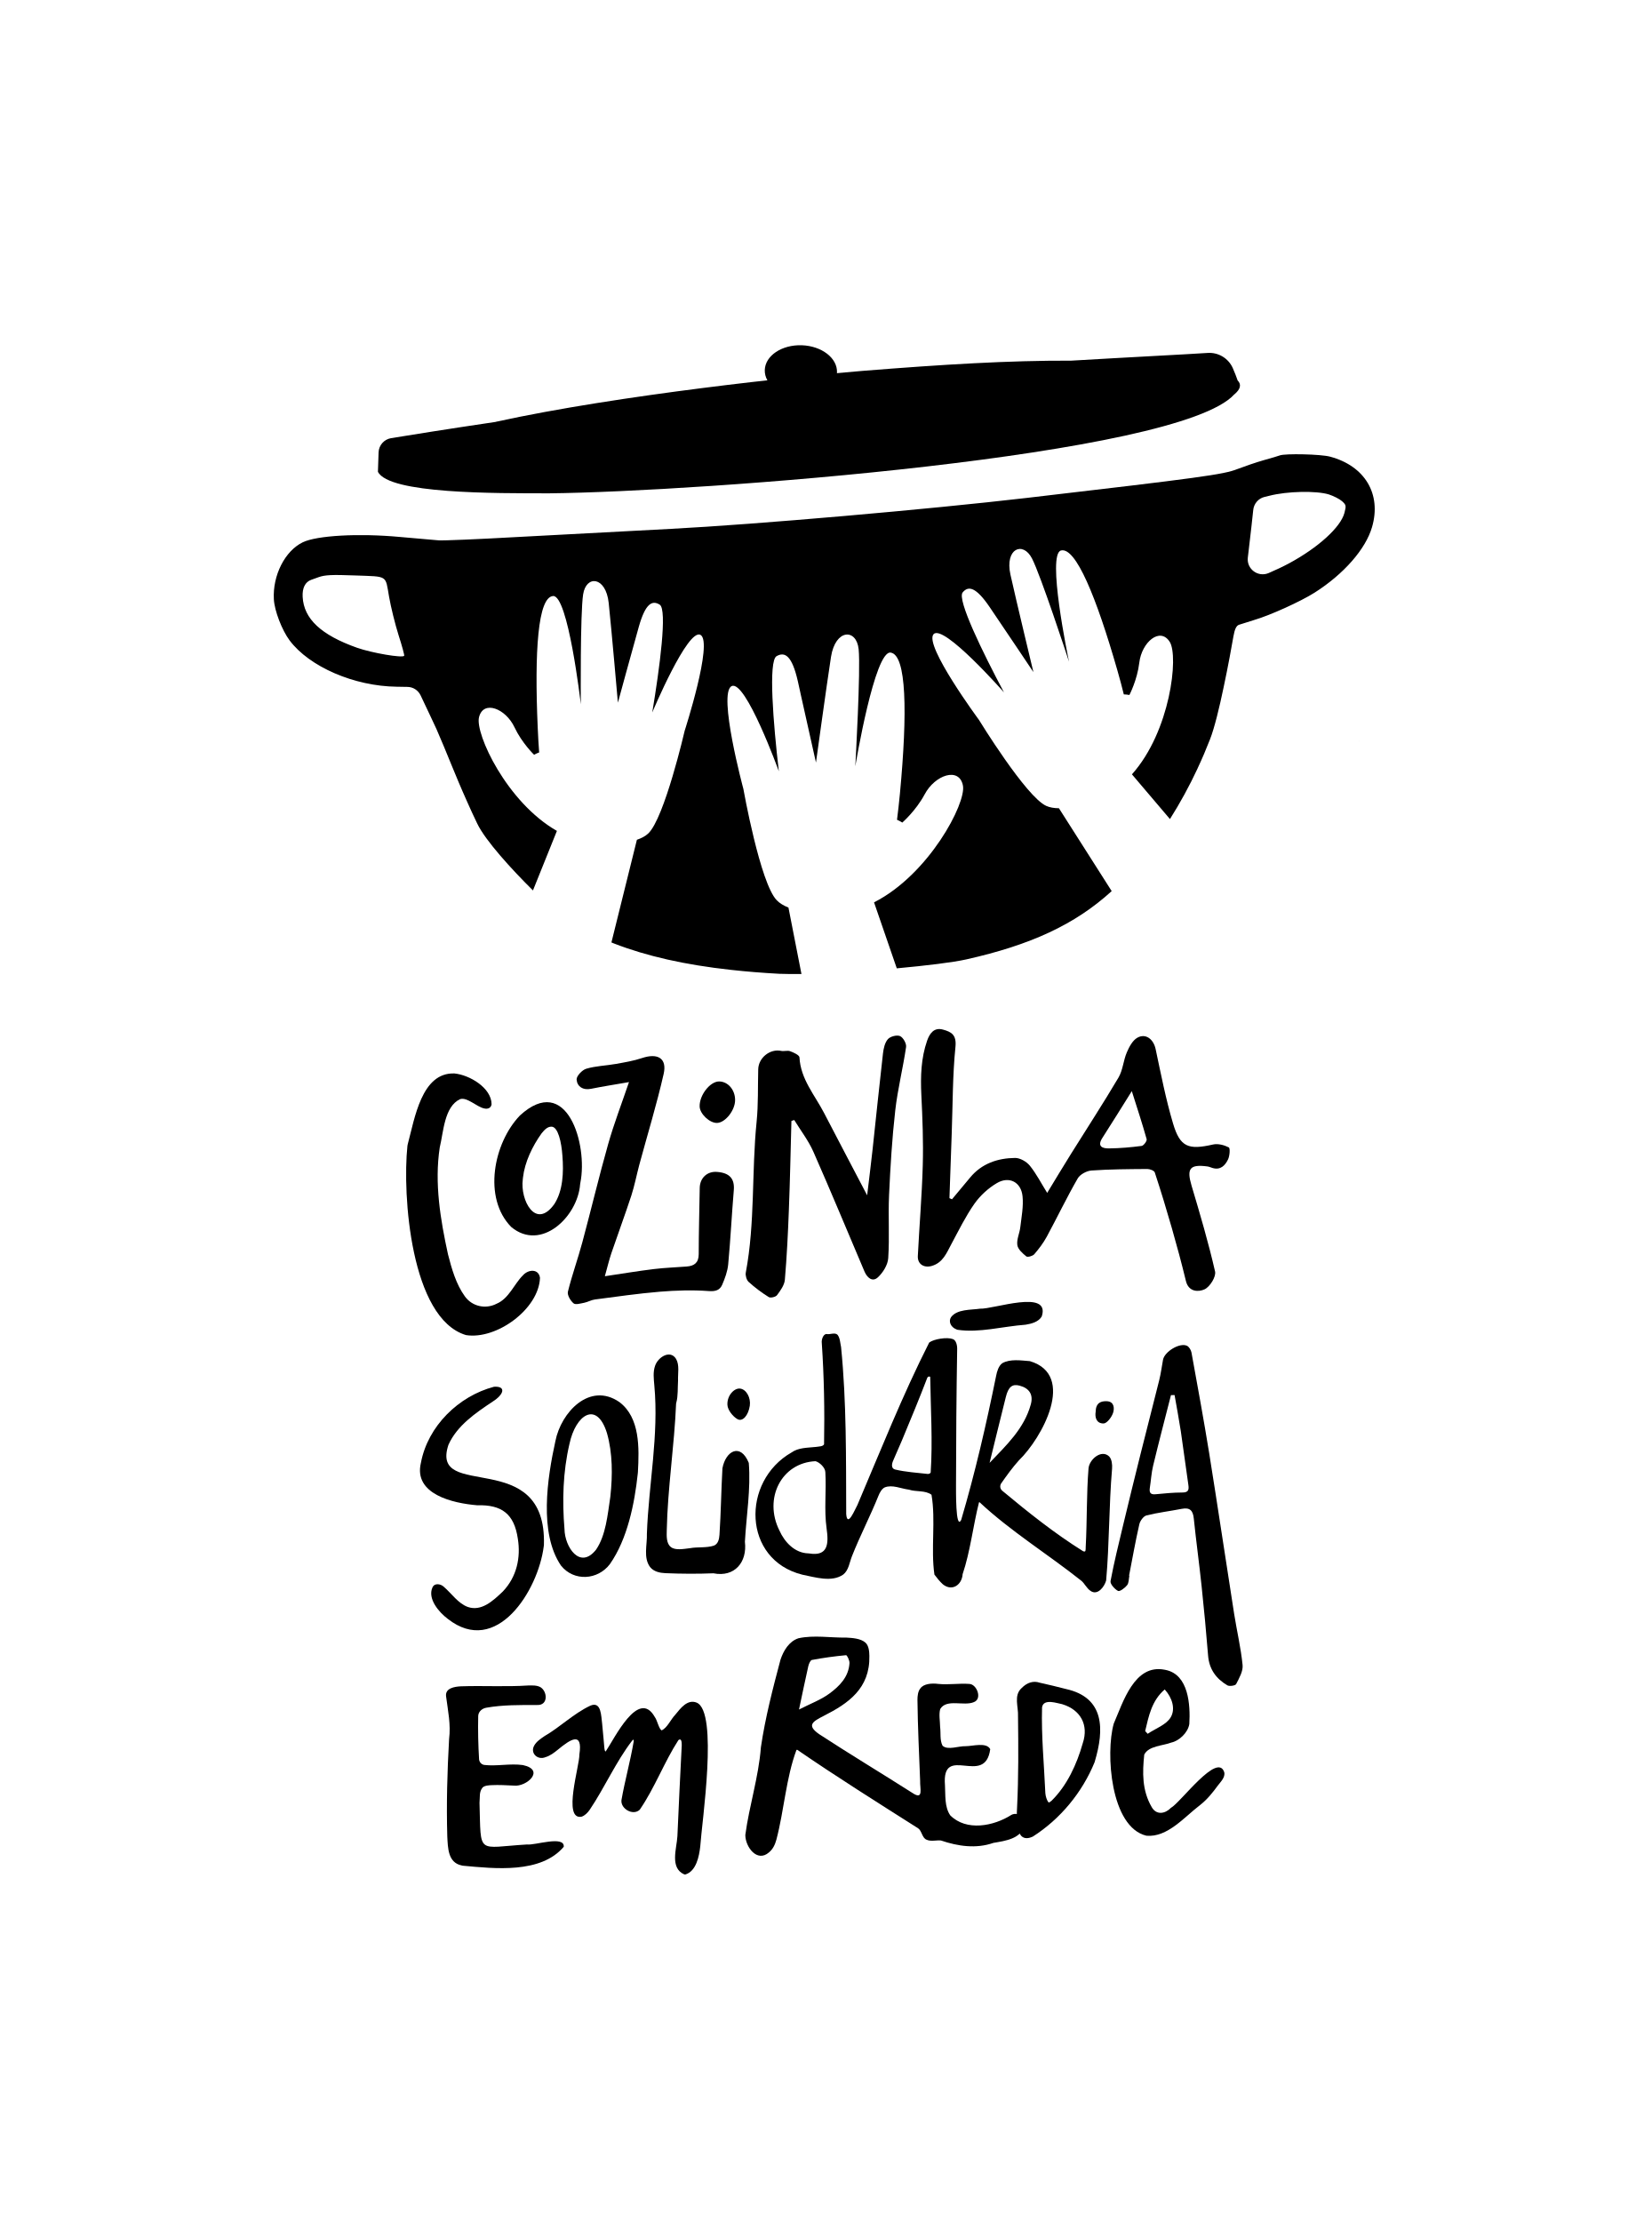
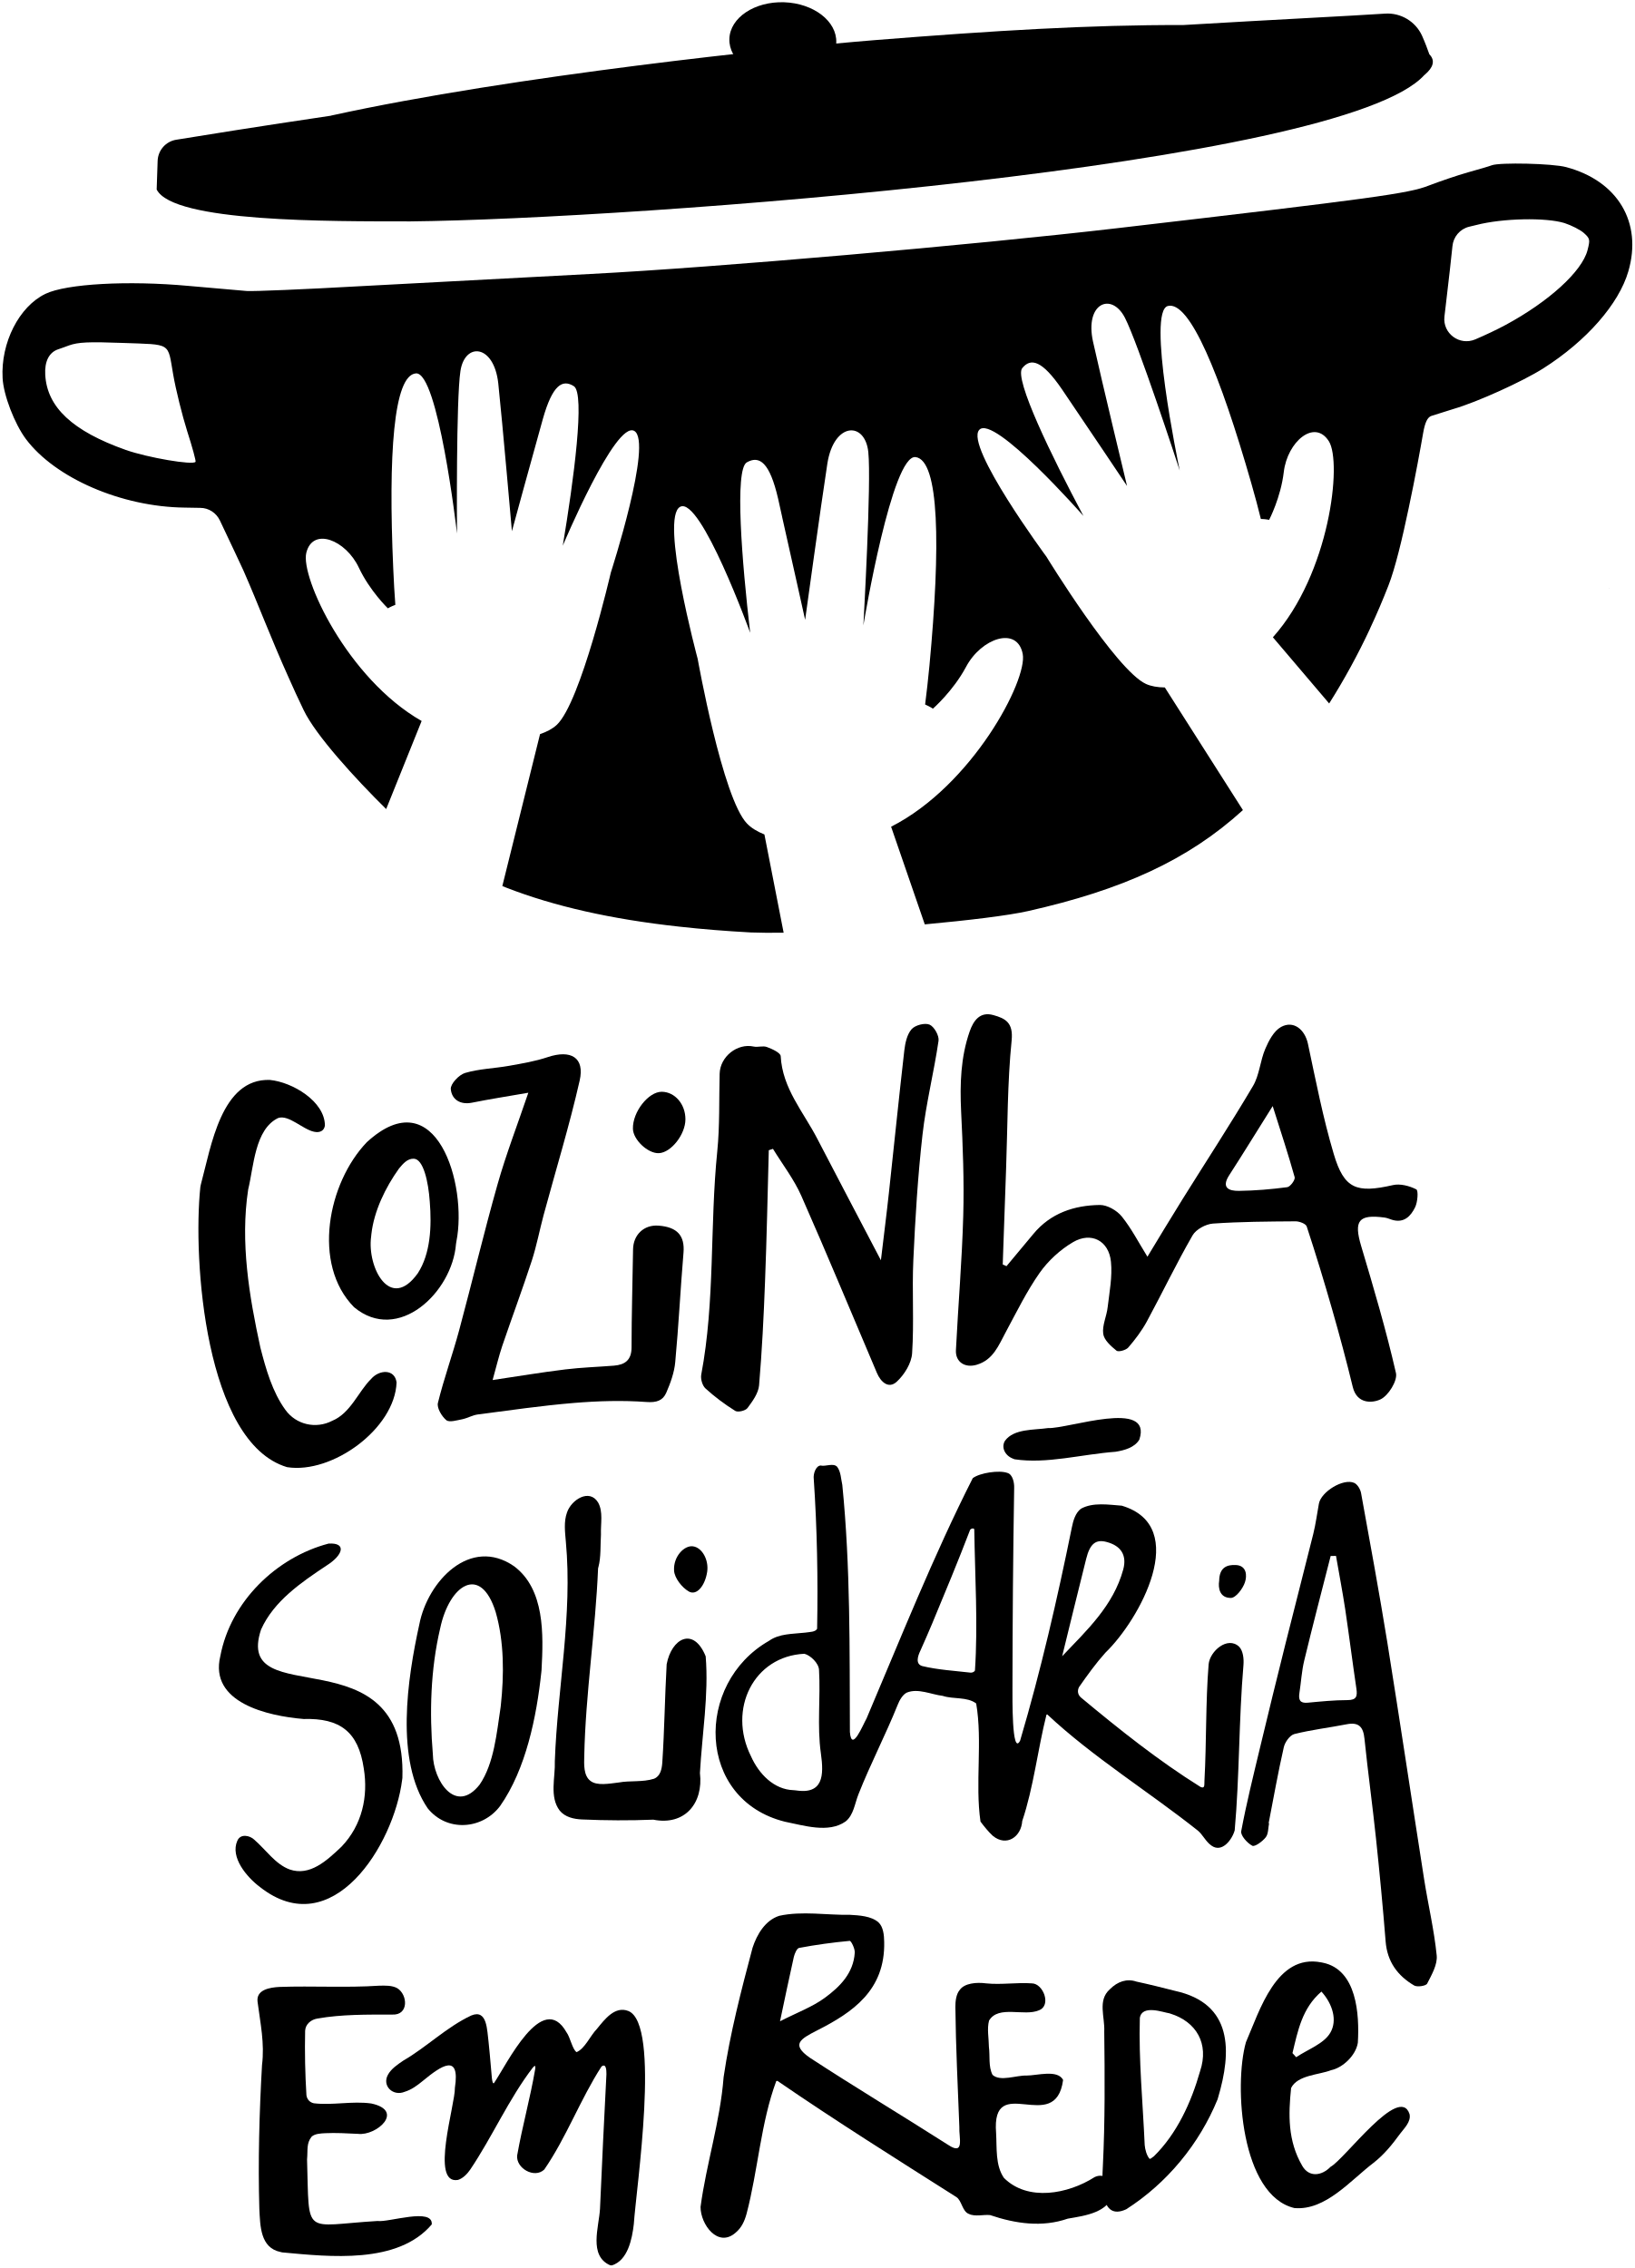
- <svg xmlns="http://www.w3.org/2000/svg" viewBox="0 0 357.27 480.5">
+ <svg xmlns="http://www.w3.org/2000/svg" viewBox="58.85 74.33 238.83 331.40">
  <path fill="#000000" d="M 290.78 110.91 C 289.97 114 285.12 118.41 278.82 121.81 C 277.52 122.51 275.91 123.27 274.39 123.92 C 272.09 124.9 269.61 123.05 269.88 120.6 C 269.95 120.08 270.01 119.55 270.07 118.99 C 270.49 115.46 270.93 111.58 271.05 110.32 C 271.17 108.95 272.14 107.79 273.49 107.46 L 274.53 107.21 C 278.39 106.21 284.7 106.09 287.41 106.92 C 288.43 107.25 289.75 107.92 290.27 108.39 C 291.16 109.2 291.18 109.36 290.78 110.91 M 87.42 141.81 C 87.07 142.34 80.43 141.2 77.24 140.08 C 69.44 137.32 65.71 133.82 65.46 129.08 C 65.35 127.17 66 125.84 67.32 125.38 C 67.78 125.23 68.51 124.96 68.94 124.8 C 70.29 124.33 71.72 124.25 76.8 124.44 C 83.98 124.71 83.32 124.29 84.15 129.04 C 84.53 131.24 85.46 135 86.2 137.34 C 86.95 139.66 87.5 141.7 87.42 141.81 M 287.67 98.75 C 285.7 98.21 277.97 98.04 276.8 98.48 C 276.48 98.61 274.92 99.07 273.33 99.51 C 271.77 99.95 269.15 100.85 267.58 101.45 C 264.69 102.6 259.59 103.3 222.19 107.66 C 200.83 110.15 163.46 113.41 145.17 114.36 C 134.77 114.9 119.61 115.71 111.45 116.15 C 103.32 116.61 95.86 116.92 94.89 116.85 C 93.92 116.77 90.14 116.44 86.44 116.11 C 77.56 115.29 68.54 115.79 65.48 117.27 C 61.63 119.13 58.95 124.42 59.23 129.57 C 59.35 132.04 60.98 136.27 62.64 138.49 C 66.92 144.19 76.59 148.39 85.81 148.5 L 88.1 148.54 C 89.34 148.54 90.45 149.27 90.98 150.39 L 93.13 154.94 C 93.58 155.88 94 156.8 94.41 157.68 C 96.64 162.75 98.34 167.38 101.04 173.38 C 101.69 174.86 102.41 176.42 103.21 178.08 C 104.98 181.79 110.74 188.08 115.27 192.55 L 120.45 179.68 C 109.6 173.49 102.73 158.66 103.6 155.11 C 104.54 151.29 109.38 153.23 111.28 157.28 C 112.88 160.68 115.52 163.22 115.52 163.22 C 115.52 163.22 115.92 162.97 116.61 162.71 C 116.49 161.1 116.38 159.31 116.3 157.36 C 115.57 140.81 116.34 129.14 119.62 128.89 C 122.85 128.64 125.54 151.6 125.62 152.29 C 125.61 151.64 125.48 132.7 126.12 128.54 C 126.77 124.29 131.03 124.62 131.65 130.37 C 132.26 136.11 133.64 151.95 133.64 151.95 C 133.64 151.95 136.75 140.55 138.16 135.55 C 139.57 130.56 141.02 129.7 142.69 130.76 C 144.36 131.82 142.68 144.44 141.07 154.07 C 141.07 154.07 148.77 135.71 151.52 137.3 C 154.27 138.89 148.09 158 148.09 158 C 148.09 158 143.71 176.96 140.19 180.25 C 139.59 180.81 138.75 181.26 137.75 181.6 L 132.24 203.8 C 132.43 203.88 132.62 203.96 132.81 204.03 C 139.79 206.75 148.17 208.65 158.09 209.73 C 161.4 210.1 164.89 210.38 168.55 210.58 C 169.82 210.62 171.46 210.65 173.34 210.62 L 170.53 196.26 C 169.48 195.84 168.62 195.32 168 194.68 C 164.41 191 160.78 170.6 160.78 170.6 C 160.78 170.6 155.21 149.93 158.23 148.38 C 161.23 146.84 168.45 166.79 168.45 166.79 C 167.25 156.46 166.14 142.93 167.96 141.89 C 169.79 140.85 171.3 141.85 172.54 147.23 C 172.71 148 172.91 148.87 173.12 149.85 L 173.12 149.87 C 174.47 155.84 176.48 164.9 176.48 164.9 C 176.48 164.9 178.79 148.14 179.73 142.05 C 180.69 135.98 185.24 135.86 185.71 140.39 C 186.17 144.86 185.02 165.01 184.99 165.71 C 185.11 164.97 189.19 140.68 192.62 141.12 C 196.09 141.58 196.29 154.03 194.64 171.6 C 194.44 173.67 194.23 175.55 194.01 177.27 C 194.73 177.59 195.15 177.88 195.15 177.88 C 195.15 177.88 198.09 175.32 199.98 171.79 C 202.21 167.57 207.48 165.76 208.27 169.89 C 209 173.7 200.91 189.1 189.04 195.13 L 193.96 209.4 C 200.34 208.81 206.09 208.12 209.03 207.46 C 222.82 204.36 232.43 200 240.44 192.7 L 229.03 174.78 C 227.97 174.77 227.03 174.61 226.28 174.27 C 221.89 172.27 211.73 155.67 211.73 155.67 C 211.73 155.67 199.8 139.52 201.91 137.15 C 204 134.77 217.14 149.72 217.14 149.72 C 212.55 141.1 206.96 129.66 208.2 128.12 C 209.44 126.59 211.1 126.96 214.02 131.24 C 216.94 135.53 223.51 145.34 223.51 145.34 C 223.51 145.34 219.79 129.89 218.54 124.25 C 217.3 118.61 221.24 116.96 223.2 120.76 C 225.1 124.44 230.84 141.95 231.21 143.09 C 230.95 141.83 226.38 119.81 229.48 119.04 C 232.66 118.25 237.11 129.06 241.67 144.96 C 242.21 146.86 242.68 148.58 243.06 150.16 C 243.8 150.18 244.27 150.29 244.27 150.29 C 244.27 150.29 245.97 147.05 246.41 143.3 C 246.93 138.88 250.9 135.48 253 138.81 C 254.95 141.91 253.14 158.14 244.82 167.45 L 253.04 177.12 C 255.26 173.61 257.25 169.96 259.02 166.17 L 259.02 166.15 C 259.98 164.11 260.87 162.02 261.7 159.89 C 262.68 157.39 263.74 152.96 264.65 148.62 C 265.63 144.04 266.43 139.56 266.77 137.61 C 267.04 136.06 267.4 135.31 267.96 135.11 C 268.41 134.96 269.88 134.5 271.26 134.07 C 274.69 133.07 281.29 130.08 284.32 128.16 C 290.64 124.15 295.37 118.74 296.75 113.98 C 298.83 106.84 295.21 100.76 287.67 98.75 " />
  <path fill="#000000" d="M 293.91 160.2 C 293.91 160.25 293.9 160.3 293.9 160.36 L 293.9 160.27 C 293.9 160.25 293.9 160.22 293.91 160.2 " />
  <path fill="#000000" d="M 181.03 80.53 C 180.93 83.62 177.35 86.01 173.04 85.87 C 168.72 85.73 165.31 83.1 165.41 80.01 C 165.51 76.91 169.09 74.52 173.41 74.66 C 177.72 74.81 181.13 77.43 181.03 80.53 " />
  <path fill="#000000" d="M 174.15 148.48 L 171.88 151.55 " />
  <path fill="#000000" d="M 167.04 158.05 L 167.01 158.08 " />
  <path fill="#000000" d="M 293.91 160.2 C 293.91 160.25 293.9 160.3 293.9 160.36 L 293.9 160.27 C 293.9 160.25 293.9 160.22 293.91 160.2 " />
  <path fill="#000000" d="M 268.14 83.72 C 268.02 84.19 267.66 84.69 267.01 85.25 L 266.96 85.28 C 254.9 98.66 151.23 106.34 118.82 106.68 C 107.01 106.67 84.14 106.82 81.74 102.02 L 81.88 97.84 C 81.93 96.3 83.06 95 84.59 94.75 C 88.5 94.11 96.57 92.81 107.17 91.24 C 107.2 91.23 107.23 91.23 107.26 91.21 C 133.79 85.38 173.27 81.27 186.57 80.2 C 204.09 78.8 218.12 77.95 231.69 77.99 L 231.7 77.99 C 245.22 77.19 256.06 76.66 261.21 76.32 C 263.5 76.17 265.66 77.46 266.61 79.55 C 267.06 80.56 267.42 81.52 267.68 82.27 C 268.11 82.7 268.28 83.18 268.14 83.72 " />
  <path fill="#000000" d="M 214.03 316.34 C 217.61 312.57 221.5 308.98 222.95 303.68 C 223.51 301.63 222.68 300.21 220.52 299.64 C 218.95 299.22 218.09 299.89 217.54 302.11 C 216.35 306.84 215.2 311.59 214.03 316.34 M 201.11 297.69 C 200.98 297.64 200.66 297.67 200.56 297.93 C 198.89 302.3 196.91 307.08 195.05 311.54 C 194.49 312.87 193.91 314.2 193.32 315.52 C 192.95 316.28 192.54 317.49 193.61 317.78 C 195.78 318.31 198.41 318.48 200.69 318.74 C 200.98 318.72 201.17 318.63 201.29 318.43 C 201.74 311.68 201.29 304.62 201.19 297.79 Z M 175.02 335.93 C 179.14 336.6 179.24 333.77 178.78 330.53 C 178.21 326.49 178.75 322.4 178.51 318.37 C 178.49 317.35 177.23 316.19 176.37 315.98 C 168.98 316.32 165.12 324.07 168.57 330.96 C 169.72 333.54 171.93 335.83 174.8 335.91 Z M 211.74 324.88 C 210.47 329.9 209.85 335.53 208.2 340.41 C 208.05 342.73 205.91 344.22 203.91 342.59 C 203.28 342.02 202.59 341.16 202.1 340.5 C 201.29 334.96 202.42 328.77 201.47 323.24 C 200.14 322.23 198.14 322.65 196.58 322.13 C 194.89 321.93 192.99 320.98 191.34 321.65 C 190.73 321.94 190.26 322.78 190.01 323.42 C 188.22 327.87 186 332.12 184.27 336.51 C 183.74 337.83 183.56 339.57 182.38 340.49 C 179.88 342.24 176.28 341.06 173.53 340.52 C 160.59 337.3 160.29 320.31 171.2 314.09 C 172.7 313.02 174.59 313.1 176.48 312.89 C 177.2 312.78 177.96 312.81 178.23 312.33 C 178.37 305.07 178.23 297.69 177.74 290.43 C 177.64 289.71 178.03 288.52 178.74 288.47 C 179.46 288.66 180.59 288.05 181.16 288.66 C 181.71 289.39 181.71 290.42 181.91 291.3 C 183.11 303.28 182.97 315.42 183.02 327.41 C 183.27 330.52 184.96 326.27 185.45 325.44 C 190.41 313.78 195.21 301.68 200.97 290.32 C 201.99 289.54 204.84 289.11 206.05 289.56 C 206.8 289.78 207.05 290.97 207.02 291.75 C 206.86 301.46 206.78 311.36 206.77 321.18 C 206.78 321.92 206.64 331.09 207.89 328.67 C 210.91 318.45 213.31 308.04 215.45 297.5 C 215.64 296.53 215.98 295.38 216.77 294.79 C 218.52 293.81 220.82 294.2 222.74 294.34 C 232.89 297.36 225.32 311.04 220.36 315.81 C 218.95 317.38 217.7 319.12 216.5 320.84 C 216.21 321.38 216.31 321.98 216.8 322.39 C 222.45 327.09 228.1 331.6 234.25 335.44 C 234.9 335.71 234.79 335.2 234.82 334.52 C 235.13 328.88 234.98 323.09 235.43 317.52 C 235.61 315.59 238.21 313.35 239.89 314.95 C 240.48 315.56 240.59 316.74 240.52 317.61 C 239.83 325.67 239.95 333.84 239.24 341.77 C 238.88 343.11 237.39 345.14 235.83 344 C 235.02 343.44 234.54 342.37 233.86 341.82 C 226.62 336.07 218.56 331.12 211.85 324.84 Z M 211.74 324.88 " />
  <path fill="#000000" d="M 244.79 235.95 C 242.44 239.69 240.48 242.89 238.45 246.03 C 237.24 247.89 238.38 248.36 239.85 248.34 C 242.21 248.31 244.58 248.11 246.92 247.8 C 247.36 247.74 248.11 246.72 248 246.34 C 247.09 243.08 246.03 239.86 244.79 235.95 M 205.9 259.34 C 207.21 257.77 208.52 256.21 209.82 254.64 C 212.34 251.59 215.78 250.45 219.54 250.4 C 220.62 250.39 222.03 251.2 222.74 252.08 C 224.16 253.84 225.21 255.91 226.49 257.96 C 228.1 255.31 229.84 252.4 231.64 249.52 C 235.07 244.02 238.62 238.59 241.91 233.02 C 242.86 231.41 242.96 229.33 243.71 227.58 C 244.22 226.39 244.96 224.97 246.01 224.39 C 247.83 223.39 249.49 224.75 249.94 226.85 C 251.09 232.24 252.14 237.68 253.71 242.95 C 255.23 248.07 257.03 248.71 262.34 247.5 C 263.41 247.25 264.77 247.61 265.77 248.12 C 266.09 248.29 265.97 249.95 265.61 250.71 C 264.98 252.02 263.97 253.11 262.21 252.56 C 261.86 252.45 261.51 252.29 261.14 252.24 C 257.32 251.73 256.62 252.7 257.71 256.38 C 259.55 262.54 261.37 268.71 262.8 274.96 C 263.05 276.08 261.69 278.27 260.53 278.81 C 259.29 279.39 257.09 279.47 256.49 277 C 255.57 273.2 254.55 269.41 253.47 265.64 C 252.31 261.59 251.08 257.55 249.76 253.54 C 249.63 253.14 248.7 252.79 248.14 252.79 C 244.11 252.82 240.07 252.84 236.05 253.12 C 235 253.2 233.58 253.97 233.08 254.85 C 230.71 258.97 228.65 263.27 226.39 267.45 C 225.65 268.8 224.7 270.06 223.69 271.23 C 223.35 271.62 222.25 271.92 221.97 271.69 C 221.16 271.03 220.15 270.14 220.03 269.23 C 219.86 267.98 220.54 266.65 220.68 265.33 C 220.94 263.12 221.38 260.87 221.16 258.7 C 220.86 255.62 218.27 254.27 215.61 255.84 C 213.74 256.94 211.99 258.55 210.74 260.32 C 208.84 263.03 207.37 266.05 205.79 268.98 C 204.74 270.93 203.96 273.05 201.51 273.76 C 199.84 274.24 198.42 273.36 198.51 271.61 C 198.84 265.06 199.4 258.51 199.58 251.95 C 199.72 246.88 199.52 241.8 199.27 236.74 C 199.08 232.75 199.2 228.83 200.52 225.04 C 201.07 223.47 202.02 222.11 203.96 222.65 C 205.74 223.14 206.91 223.75 206.65 226.36 C 206.02 232.57 206.07 238.86 205.84 245.12 C 205.7 248.99 205.56 252.86 205.43 256.74 C 205.4 257.52 205.38 258.31 205.35 259.1 C 205.53 259.18 205.72 259.26 205.9 259.34 " />
  <path fill="#000000" d="M 171.17 242.4 C 171 248.81 170.87 255.22 170.62 261.62 C 170.43 266.68 170.18 271.73 169.75 276.77 C 169.64 277.93 168.79 279.09 168.06 280.07 C 167.77 280.47 166.65 280.73 166.27 280.49 C 164.73 279.53 163.26 278.43 161.92 277.21 C 161.46 276.79 161.19 275.82 161.3 275.2 C 163.34 264.42 162.54 253.44 163.64 242.59 C 164.02 238.83 163.89 235.01 163.99 231.22 C 164.06 228.71 166.57 226.74 168.95 227.25 C 169.57 227.39 170.32 227.1 170.89 227.32 C 171.66 227.6 172.88 228.16 172.91 228.65 C 173.16 233.38 176.23 236.8 178.25 240.71 C 181.16 246.32 184.11 251.91 187.04 257.51 C 187.18 257.77 187.31 258.02 187.55 258.48 C 187.96 255.01 188.38 251.77 188.73 248.52 C 189.48 241.62 190.18 234.71 190.97 227.82 C 191.1 226.74 191.36 225.49 192.03 224.72 C 192.54 224.13 193.96 223.75 194.66 224.05 C 195.33 224.34 196.08 225.66 195.97 226.41 C 195.3 231 194.15 235.52 193.63 240.11 C 192.94 246.19 192.57 252.31 192.29 258.42 C 192.08 262.96 192.41 267.53 192.11 272.06 C 192.02 273.52 190.98 275.2 189.86 276.23 C 188.67 277.32 187.53 276.27 186.97 274.95 C 183.29 266.31 179.71 257.64 175.92 249.06 C 174.85 246.64 173.18 244.48 171.78 242.2 C 171.58 242.27 171.38 242.34 171.17 242.4 " />
  <path fill="#000000" d="M 254.04 301.68 C 253.78 301.68 253.52 301.69 253.26 301.69 C 251.96 306.78 250.63 311.86 249.4 316.96 C 249.02 318.52 248.94 320.15 248.69 321.74 C 248.55 322.7 248.76 323.23 249.89 323.13 C 251.82 322.95 253.76 322.75 255.7 322.75 C 257.04 322.75 257.18 322.19 257.02 321.08 C 256.45 317.22 255.96 313.35 255.39 309.5 C 254.99 306.88 254.49 304.28 254.04 301.68 M 244.26 340.75 C 244.12 341.44 244.17 342.3 243.77 342.8 C 243.3 343.4 242.18 344.22 241.81 344.03 C 241.07 343.64 240.08 342.53 240.19 341.91 C 240.95 337.85 241.95 333.84 242.91 329.82 C 244.13 324.71 245.39 319.61 246.66 314.51 C 248 309.15 249.39 303.81 250.72 298.46 C 251.08 297.01 251.27 295.52 251.54 294.05 C 251.86 292.3 255.12 290.3 256.7 291.01 C 257.17 291.22 257.6 291.94 257.7 292.49 C 259.02 299.77 260.36 307.04 261.54 314.33 C 263.39 325.87 265.11 337.42 266.92 348.96 C 267.5 352.66 268.38 356.33 268.75 360.05 C 268.89 361.38 268.02 362.88 267.36 364.17 C 267.19 364.52 265.91 364.71 265.46 364.45 C 263.02 363.02 261.52 360.95 261.29 358.01 C 260.89 352.98 260.41 347.96 259.88 342.94 C 259.37 338.09 258.7 333.26 258.2 328.4 C 258.03 326.68 257.39 325.93 255.6 326.28 C 253.05 326.78 250.46 327.08 247.95 327.71 C 247.3 327.88 246.57 328.9 246.41 329.65 C 245.57 333.32 244.92 337.04 244.2 340.73 C 244.22 340.74 244.24 340.74 244.26 340.75 " />
  <path fill="#000000" d="M 136.04 234 C 132.81 234.56 130.31 234.95 127.83 235.45 C 126.06 235.81 124.84 234.96 124.71 233.46 C 124.65 232.71 125.91 231.37 126.8 231.11 C 128.86 230.5 131.07 230.45 133.21 230.07 C 135.11 229.73 137.04 229.41 138.86 228.8 C 142.27 227.66 144.3 228.86 143.54 232.22 C 142.04 238.83 140.04 245.33 138.27 251.88 C 137.68 254.09 137.25 256.36 136.55 258.53 C 135.18 262.72 133.64 266.85 132.22 271.02 C 131.73 272.49 131.37 274.01 130.82 275.98 C 134.55 275.43 137.98 274.85 141.43 274.43 C 143.79 274.14 146.17 274.07 148.54 273.88 C 150.16 273.75 151.12 273.07 151.12 271.2 C 151.12 266.43 151.27 261.66 151.34 256.88 C 151.38 254.74 152.94 253.26 155.06 253.42 C 157.82 253.62 158.91 254.91 158.71 257.36 C 158.26 262.7 158 268.05 157.5 273.38 C 157.36 274.9 156.8 276.43 156.19 277.84 C 155.69 278.97 154.8 279.3 153.3 279.19 C 149.78 278.93 146.21 279.04 142.69 279.33 C 138 279.72 133.33 280.4 128.66 281.01 C 127.89 281.11 127.16 281.55 126.39 281.71 C 125.6 281.86 124.49 282.21 124.05 281.84 C 123.38 281.28 122.65 280.05 122.83 279.32 C 123.71 275.74 124.98 272.25 125.94 268.68 C 127.85 261.59 129.54 254.45 131.54 247.39 C 132.79 242.98 134.45 238.68 136.04 234 " />
  <path fill="#000000" d="M 117.6 334.42 C 116.39 343.95 107.39 358.36 96.84 350.07 C 94.88 348.6 92.46 345.71 93.52 343.31 C 93.99 342.2 95.37 342.55 95.97 343.12 C 97.68 344.59 99.07 346.73 101.18 347.5 C 104.09 348.5 106.55 346.26 108.75 344.16 C 111.77 341 112.66 336.81 112 332.75 C 111.21 327.34 108.5 325.36 103.21 325.51 C 97.93 325.07 89.39 323.12 91.04 316.32 C 92.54 308.35 99.22 301.89 106.85 299.88 C 109.54 299.71 108.99 301.57 106.54 303.1 C 102.86 305.55 98.84 308.29 96.99 312.44 C 92.87 324.83 118.31 312.6 117.64 334.12 Z M 117.6 334.42 " />
  <path fill="#000000" d="M 146.23 303.49 C 145.86 312.54 144.39 321.88 144.21 330.93 C 144.18 332.12 144.09 333.78 145.11 334.55 C 146.07 335.31 147.87 334.95 149.23 334.79 C 150.91 334.48 152.73 334.77 154.4 334.24 C 155.34 333.86 155.54 332.82 155.61 331.9 C 155.93 327.11 155.98 322.29 156.25 317.51 C 156.96 313.73 160.16 311.95 161.95 316.35 C 162.41 321.97 161.42 327.78 161.11 333.4 C 161.64 337.82 158.89 341.13 154.3 340.22 C 150.83 340.36 147.35 340.34 143.89 340.19 C 142.7 340.14 141.41 339.86 140.62 338.89 C 139.09 336.88 140 334.03 139.91 331.67 C 140.29 321.04 142.52 310.34 141.52 299.59 C 141.4 298.17 141.2 296.69 141.69 295.33 C 142.32 293.47 144.96 291.79 146.23 293.87 C 147 295.23 146.59 296.96 146.65 298.56 C 146.55 300.14 146.67 301.84 146.28 303.3 Z M 146.23 303.49 " />
  <path fill="#000000" d="M 132.02 323.52 C 132.5 319.07 132.52 314.24 131.27 309.89 C 129.07 302.82 124.5 305.9 123.16 312.26 C 121.75 318.27 121.58 324.58 122.09 330.66 C 122.14 334.5 125.43 339.55 128.93 335.09 C 131.04 332 131.42 327.52 131.98 323.85 Z M 137.94 318.65 C 137.25 325.17 135.69 332.85 131.91 338.23 C 129.29 341.7 124.12 342.04 121.33 338.55 C 116.55 331.53 118.36 319.64 120.12 311.65 C 121.34 305.38 127.56 298.77 133.96 303.19 C 138.45 306.56 138.25 313.13 137.97 318.33 Z M 137.94 318.65 " />
  <path fill="#000000" d="M 88.19 247.43 C 89.7 241.84 91.17 231.88 98.28 232.13 C 101.57 232.45 106.3 235.25 106.32 238.79 C 106.21 239.55 105.6 239.89 104.73 239.7 C 103.09 239.36 101.03 237.18 99.5 237.69 C 96.07 239.32 95.93 244.79 95.11 248.13 C 93.93 255.84 95.26 263.76 96.89 271.23 C 97.69 274.36 98.64 277.71 100.54 280.33 C 102.11 282.52 105.01 283.16 107.38 281.94 C 110.08 280.82 111.2 277.66 113.07 275.82 C 114.25 274.45 116.52 274.32 116.79 276.33 C 116.54 283.08 107.4 289.75 100.79 288.71 C 88.82 285.13 87 258.37 88.12 247.79 Z M 88.19 247.43 " />
  <path fill="#000000" d="M 113.07 255.04 C 112.47 259.49 115.84 266.04 119.89 260.38 C 121.76 257.5 121.93 253.52 121.64 249.93 C 121.44 246.99 120.7 243.68 119.3 243.64 C 118.37 243.61 117.73 244.37 117.14 245.08 C 115.16 247.84 113.49 251.29 113.11 254.65 Z M 125.47 256.11 C 124.93 263.13 117.03 270.72 110.57 265.33 C 104.4 259.05 106.74 247.18 112.44 241.23 C 122.6 231.9 127.18 247.48 125.53 255.73 Z M 125.47 256.11 " />
  <path fill="#000000" d="M 206.83 287.46 C 205.64 287 205.09 285.77 205.69 284.84 C 207 283.07 209.94 283.3 211.96 283 C 214.88 283.14 227.28 278.67 225.31 284.68 C 224.62 285.85 223.13 286.25 221.84 286.46 C 216.79 286.84 211.8 288.27 207.08 287.56 Z M 206.83 287.46 " />
  <path fill="#000000" d="M 162.17 303.99 C 161.86 306.05 160.63 307.53 159.49 306.88 C 158.48 306.3 157.39 304.91 157.33 303.82 C 157.21 301.75 158.84 300.1 160.1 300.28 C 161.43 300.46 162.42 302.26 162.17 303.99 " />
  <path fill="#000000" d="M 236.97 305.32 C 237 303.3 238.17 302.96 239.39 303.01 C 241.02 303.08 241.05 304.59 240.74 305.52 C 240.44 306.46 239.4 307.82 238.68 307.82 C 237.04 307.83 236.8 306.36 236.97 305.32 " />
  <path fill="#000000" d="M 172.81 369.68 C 175.33 368.39 177.55 367.58 179.37 366.24 C 181.55 364.64 183.55 362.65 183.73 359.65 C 183.77 359.07 183.2 357.91 182.99 357.93 C 180.51 358.16 178.04 358.5 175.6 358.96 C 175.27 359.02 174.95 359.79 174.83 360.27 C 174.16 363.25 173.54 366.23 172.81 369.68 M 172.26 378.42 C 170 384.49 169.59 391.49 167.92 397.82 C 167.63 398.88 167.19 399.85 166.32 400.57 C 163.74 402.84 161.2 399.37 161.2 396.81 C 162.04 390.49 164.07 384.34 164.57 377.84 C 165.51 371.43 167.15 365.14 168.8 358.93 C 169.44 356.98 170.65 354.93 172.69 354.27 C 176.03 353.53 179.73 354.19 182.99 354.12 C 184.35 354.2 186.15 354.29 187.2 355.23 C 187.89 355.87 188.02 357.07 188.03 358.09 C 188.18 365.15 183.43 368.38 178.22 371.02 C 175.79 372.27 174.37 373.05 177.16 375 C 183.74 379.3 190.65 383.45 197.36 387.73 C 199.83 389.38 198.93 386.67 199.01 385.11 C 198.79 379.27 198.49 373.45 198.43 367.59 C 198.42 366.76 198.55 365.7 199.06 365.11 C 199.75 364.11 201.5 363.95 202.93 364.14 C 205.14 364.37 207.43 363.98 209.61 364.14 C 211.25 364.15 212.51 367.36 210.65 368.07 C 208.5 369.02 204.72 367.27 203.35 369.58 C 203.03 370.77 203.32 372.17 203.33 373.43 C 203.51 374.77 203.23 376.28 203.86 377.51 C 204.99 378.54 207.35 377.55 208.83 377.61 C 210.38 377.61 213.35 376.69 214.17 378.25 C 213.06 386.53 203.65 376.88 204.38 386.01 C 204.51 388.21 204.25 390.7 205.52 392.56 C 209 396.05 214.89 394.93 218.77 392.45 C 220.19 391.73 221.88 393.05 221.64 394.6 C 220.89 397.65 217.45 398.07 214.85 398.52 C 211.11 399.82 207.23 399.26 203.51 398 C 202.61 397.89 201.29 398.27 200.41 397.83 C 199.43 397.48 199.38 395.88 198.57 395.36 C 189.81 389.8 181 384.27 172.42 378.38 Z M 172.26 378.42 " />
  <path fill="#000000" d="M 147.99 405.33 C 144.82 403.93 146.36 399.75 146.51 397.08 C 146.79 390.65 147.11 383.93 147.45 377.41 C 147.45 376.79 147.41 375.78 146.73 376.29 C 143.66 381.03 141.6 386.65 138.37 391.34 C 136.93 392.72 134.2 391.15 134.41 389.27 C 135.15 385.05 136.3 381 137.05 376.62 C 137.11 376.16 137.01 376.07 136.7 376.44 C 133.19 381.01 130.76 386.59 127.55 391.35 C 127.11 391.99 126.48 392.64 125.76 392.86 C 121.64 393.59 125.38 381.8 125.31 379.4 C 126.1 374.26 123.3 376.18 120.66 378.36 C 119.83 379.04 118.98 379.68 117.98 379.98 C 116.27 380.69 114.64 379.12 115.52 377.51 C 115.99 376.62 116.95 375.99 117.78 375.42 C 121.16 373.47 124.11 370.51 127.71 368.83 C 130.08 367.85 130 371.08 130.23 372.7 C 130.36 373.9 130.46 375.09 130.56 376.24 C 130.68 377.3 130.69 378.89 131.01 378.73 C 132.89 375.99 138.09 365.05 141.61 371.28 C 142.16 372 142.47 373.79 143.09 374.19 C 144.33 373.65 145.05 371.83 146.07 370.78 C 147.2 369.39 148.69 367.4 150.66 368.18 C 155.42 370.11 151.79 394.07 151.45 399.32 C 151.2 401.49 150.57 404.65 148.23 405.35 Z M 147.99 405.33 " />
  <path fill="#000000" d="M 99.83 403.39 C 96.86 402.78 96.87 399.56 96.74 397.1 C 96.54 390.18 96.73 383.12 97.13 376.08 C 97.53 372.89 96.89 370 96.48 366.83 C 96.25 365.05 98.3 364.73 99.69 364.66 C 104.54 364.49 109.4 364.8 114.23 364.48 C 115.11 364.46 116.12 364.42 116.88 364.84 C 118.42 365.76 118.62 368.82 116.16 368.7 C 112.44 368.7 108.73 368.66 105.23 369.28 C 104.31 369.42 103.48 370.09 103.43 371.06 C 103.36 374.17 103.43 377.41 103.62 380.49 C 103.71 381.09 104.1 381.53 104.7 381.66 C 107.44 381.99 110.3 381.3 113.09 381.69 C 118.04 382.75 113.86 386.45 111.16 386.13 C 109.72 386.05 107.73 385.96 106.45 386.03 C 105.73 386.06 104.85 386.1 104.38 386.54 C 103.59 387.53 103.84 388.46 103.71 389.88 C 104.06 401.29 103.03 399.52 114 398.86 C 115.61 399.1 122.14 396.84 121.93 399.36 C 116.97 405.21 107.03 404.09 100.08 403.45 Z M 99.83 403.39 " />
  <path fill="#000000" d="M 247.68 374.33 C 247.86 374.53 248.04 374.73 248.22 374.93 C 249.94 373.77 252.27 372.97 253.21 371.35 C 254.25 369.59 253.58 367.18 251.91 365.34 C 249.08 367.77 248.46 371.09 247.68 374.33 M 252.12 361.12 C 257.09 362.14 257.48 368.69 257.23 372.82 C 256.93 374.7 255.01 376.47 253.34 376.82 C 251.52 377.53 248.43 377.52 247.48 379.43 C 247.08 383.31 246.98 387.12 249.09 390.77 C 250.1 392.56 251.98 392.25 253.24 390.95 C 255.34 389.81 263.32 378.8 264.78 383.23 C 265.05 384.34 263.98 385.34 263.42 386.09 C 262.27 387.66 261.11 389.12 259.54 390.35 C 256.16 392.91 252.52 397.37 247.96 396.97 C 240.17 395.13 239.09 379.1 240.88 372.74 C 242.9 368.1 245.33 359.8 251.87 361.07 Z M 252.12 361.12 " />
  <path fill="#000000" d="M 229.68 368.51 C 228.82 368.39 225.7 367.19 225.38 369.19 C 225.2 375.37 225.82 381.58 226.09 387.76 C 226.14 388.4 226.39 389.33 226.8 389.77 C 226.95 389.84 227.2 389.54 227.41 389.43 C 230.79 386.12 232.89 381.53 234.18 376.98 C 235.54 372.93 233.61 369.73 229.84 368.56 Z M 236.74 381.08 C 234.07 387.61 229.36 393.33 223.39 397.15 C 219.48 398.96 219.86 393.18 219.98 390.79 C 220.3 384.31 220.26 377.72 220.18 371.17 C 220.29 369.06 219.18 366.63 220.98 365.02 C 222.14 363.84 223.51 363.41 224.88 363.88 C 226.78 364.29 228.66 364.76 230.54 365.24 C 238.96 367.09 238.84 374.04 236.8 380.87 Z M 236.74 381.08 " />
  <path fill="#000000" d="M 158.99 237.89 C 158.99 240.09 156.89 242.76 155.11 242.83 C 153.51 242.9 151.35 240.87 151.32 239.26 C 151.26 236.81 153.59 233.84 155.54 233.86 C 157.46 233.88 159 235.68 158.99 237.89 " />
</svg>
